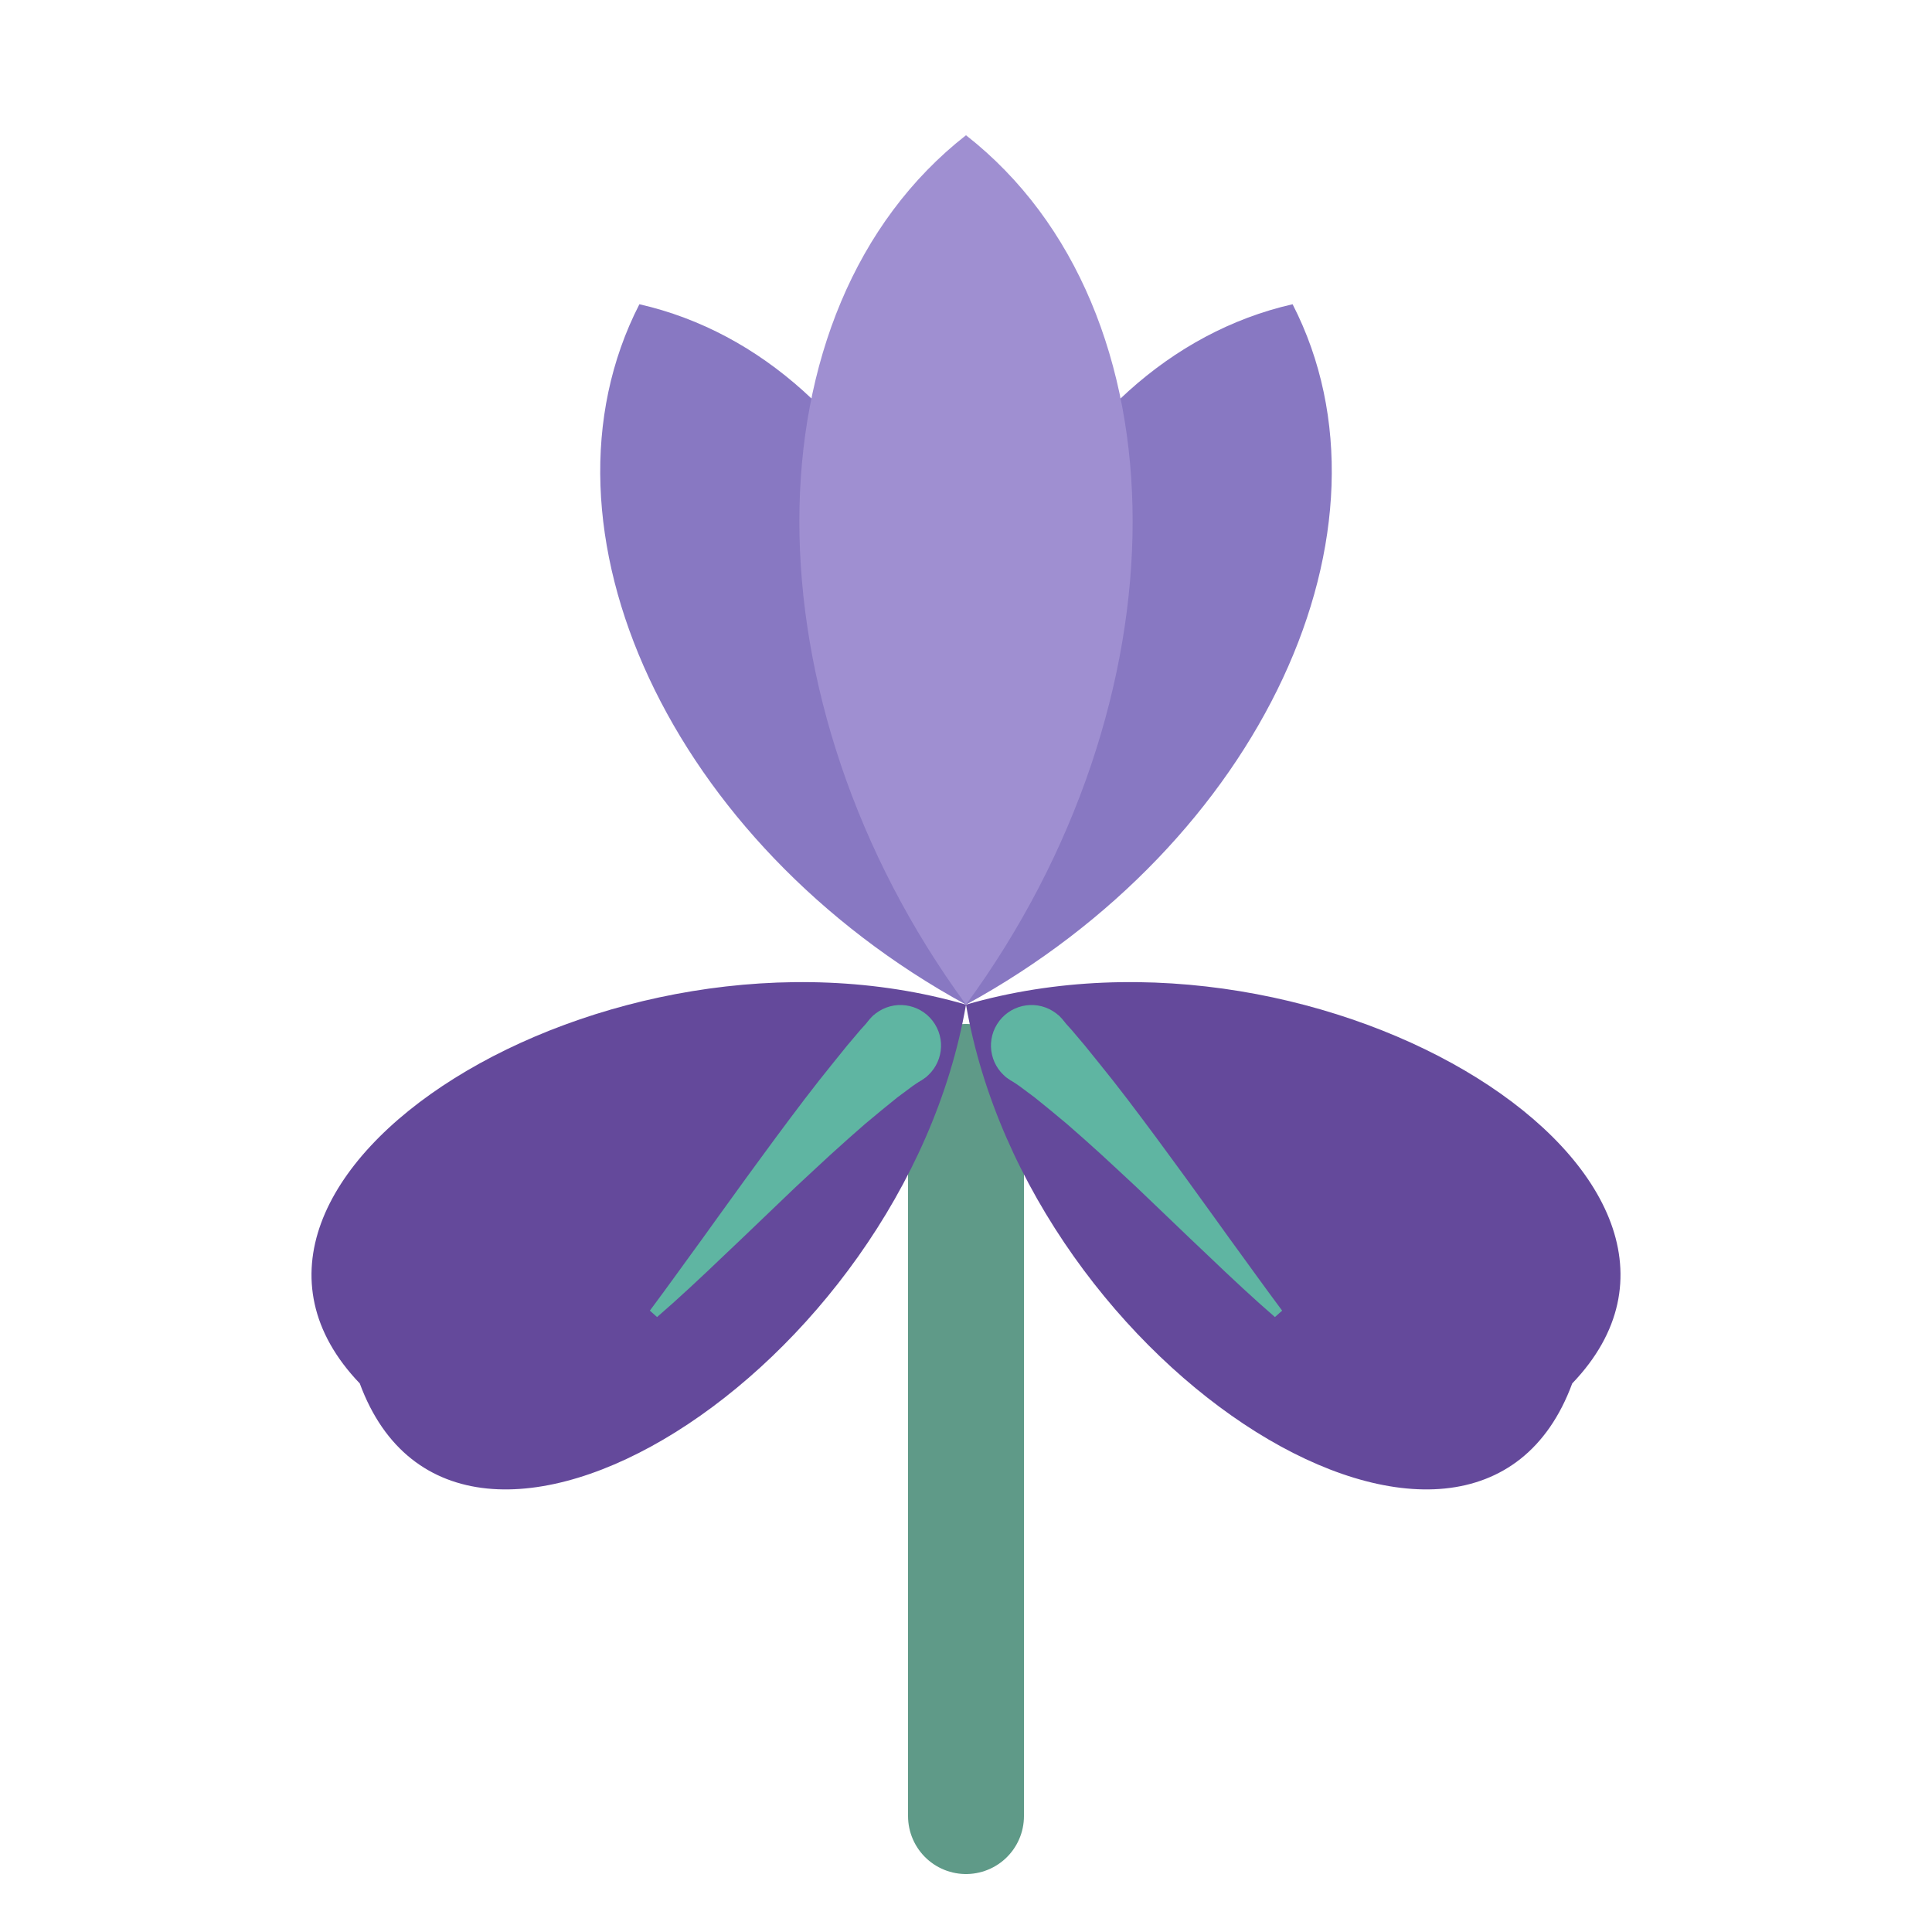
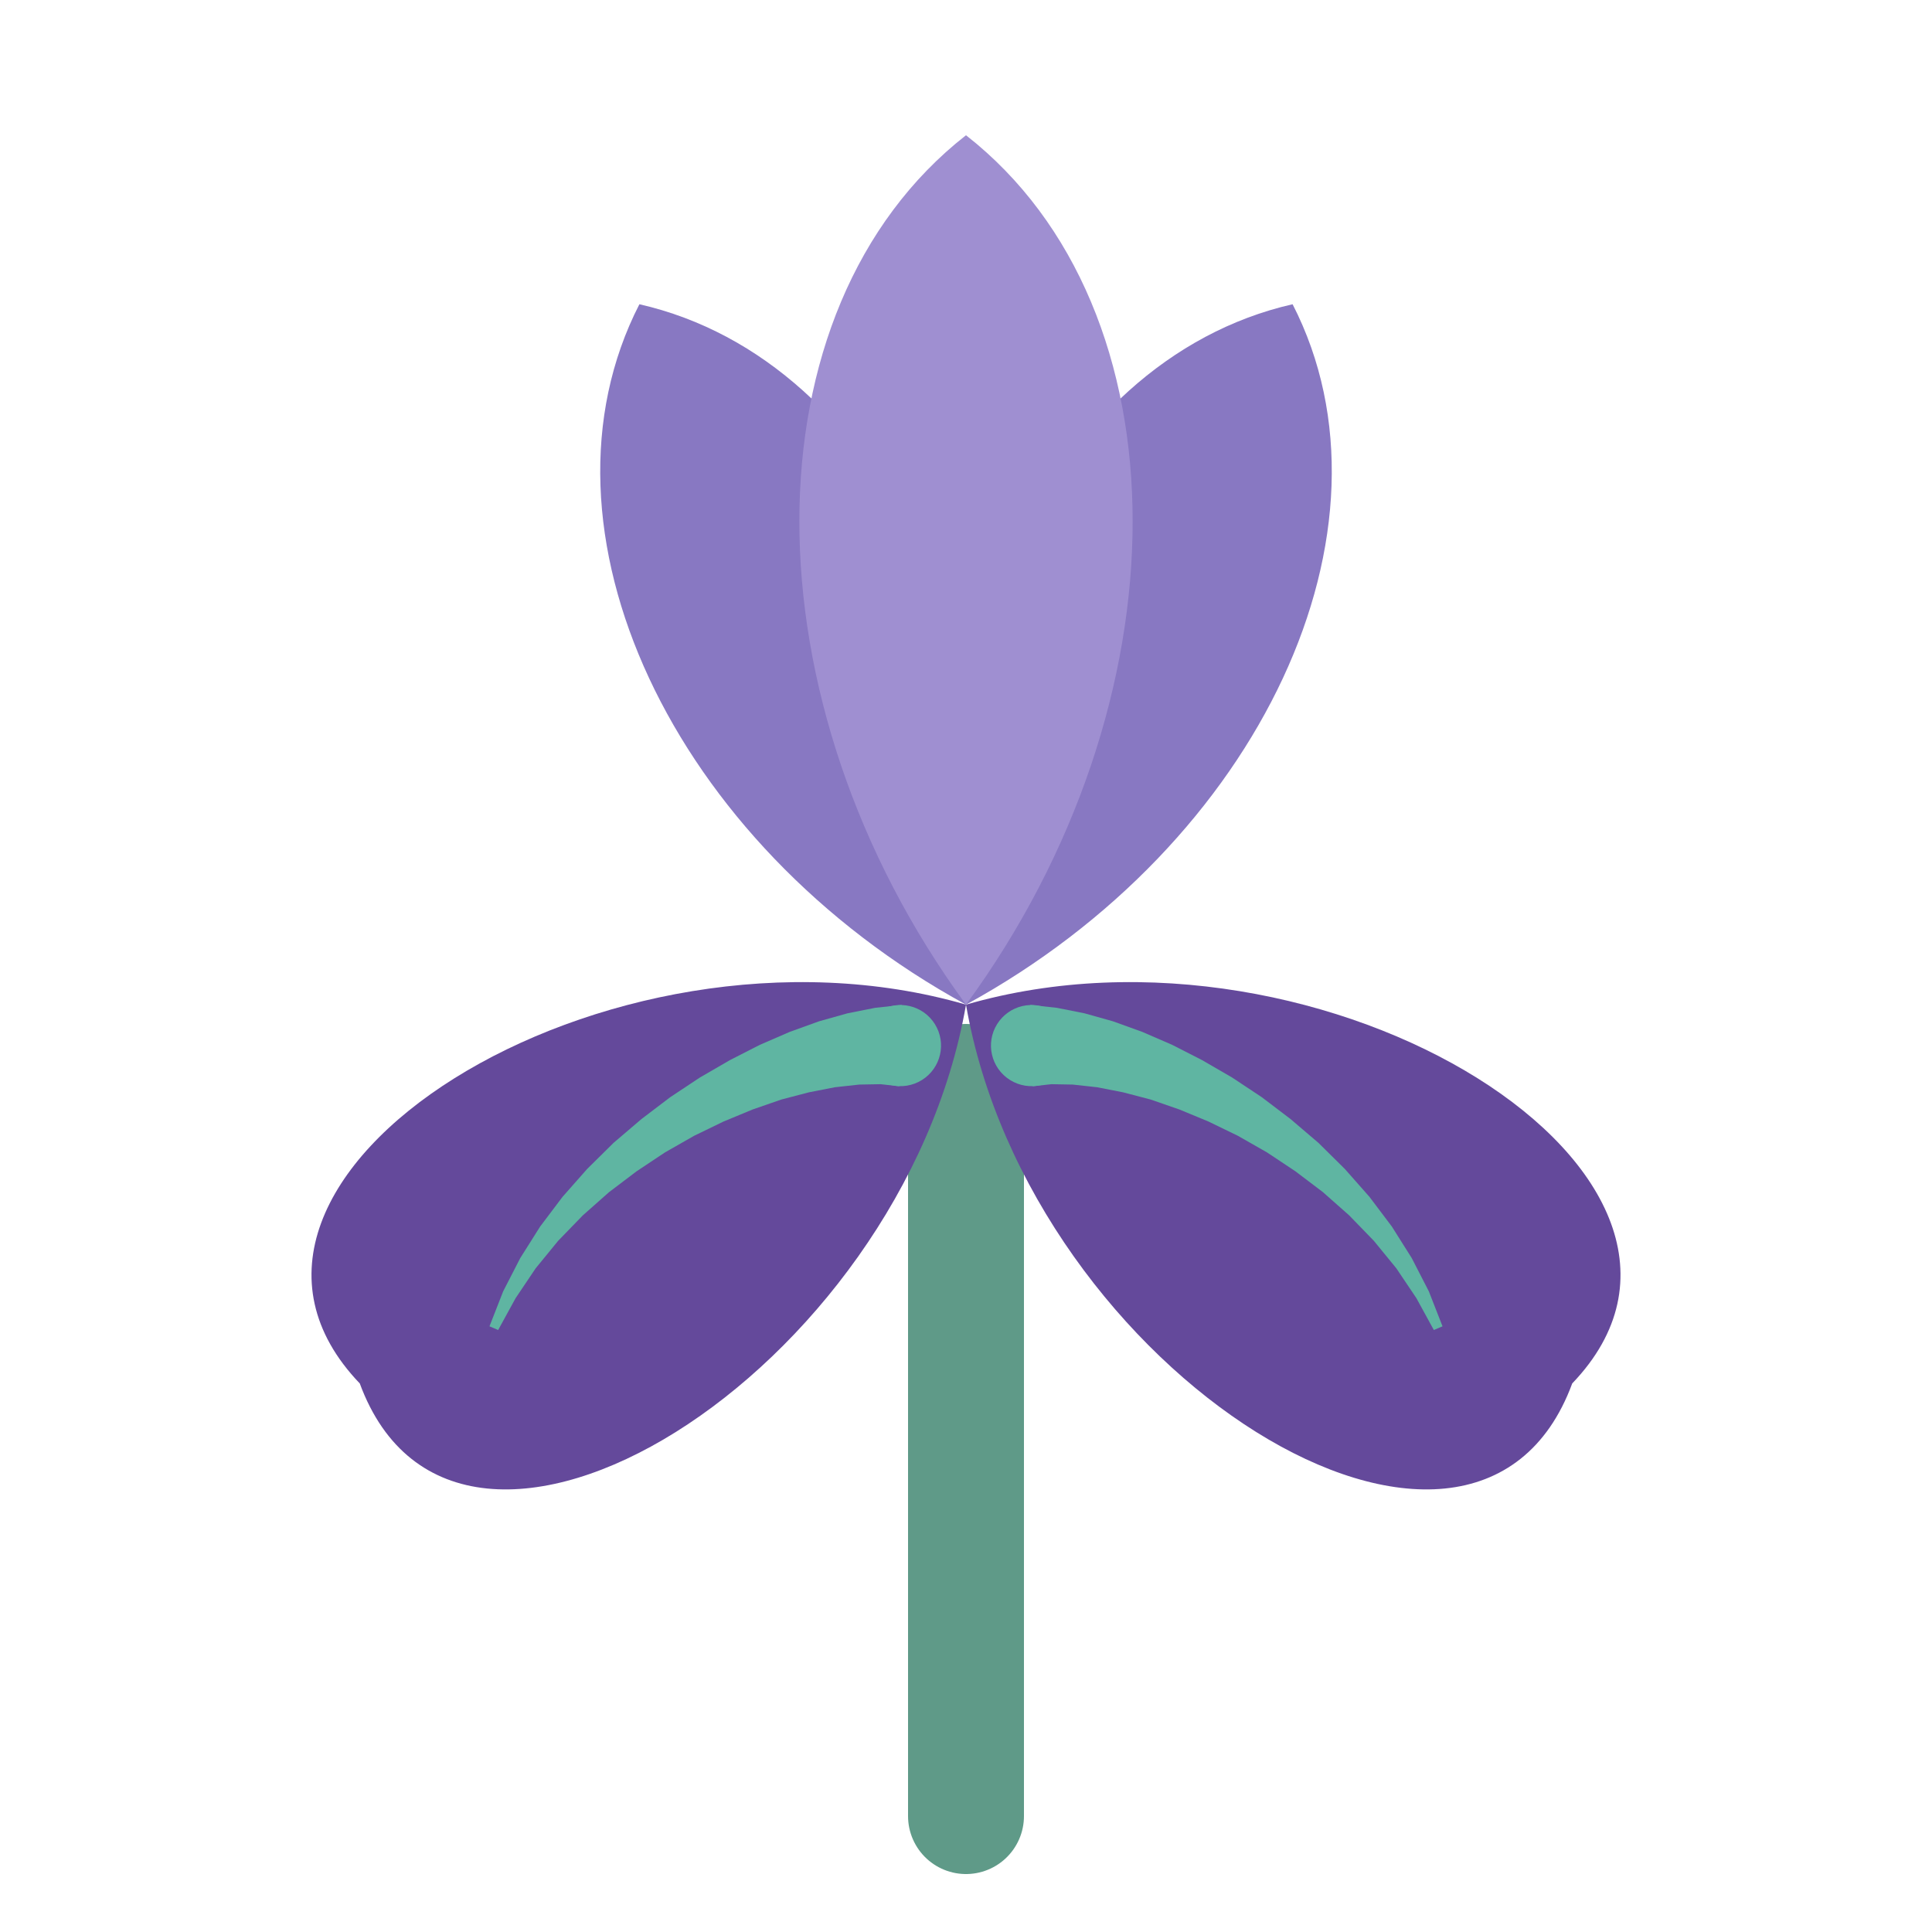
<svg xmlns="http://www.w3.org/2000/svg" viewBox="0 0 100 100">
  <path d="M50 56 V94" fill="none" stroke="#5F9A88" stroke-width="6" stroke-linecap="round" />
  <g transform="translate(50 52) rotate(122)">
    <path d="M0 0 C-14.4 -12.9 -14.4 -40.0 0 -37 C14.4 -40.0 14.4 -12.9 0 0 Z" fill="#64499B" />
    <g fill="#5FB5A2">
-       <path d="M2.07 -3.67 L2.11 -4.58 L2.19 -5.56 L2.32 -6.61 L2.47 -7.71 L2.66 -8.87 L2.87 -10.06 L3.10 -11.27 L3.34 -12.51 L3.60 -13.76 L3.86 -15.01 L4.12 -16.26 L4.37 -17.49 L4.62 -18.71 L4.85 -19.89 L5.06 -21.04 L5.24 -22.13 L4.76 -22.27 L4.35 -21.23 L3.92 -20.16 L3.47 -19.05 L3.01 -17.91 L2.53 -16.74 L2.05 -15.56 L1.57 -14.38 L1.09 -13.18 L0.62 -12.00 L0.16 -10.82 L-0.28 -9.67 L-0.70 -8.53 L-1.09 -7.42 L-1.46 -6.35 L-1.79 -5.32 L-2.07 -4.33 Z" />
+       <path d="M1.75 -5.17 L1.15 -5.93 L0.58 -6.88 L0.03 -8.02 L-0.46 -9.30 L-0.90 -10.71 L-1.25 -12.24 L-1.52 -13.85 L-1.70 -15.53 L-1.77 -17.26 L-1.72 -19.03 L-1.56 -20.81 L-1.26 -22.60 L-0.82 -24.38 L-0.23 -26.12 L0.53 -27.82 L1.45 -29.46 L1.05 -29.74 L-0.11 -28.18 L-1.10 -26.52 L-1.94 -24.78 L-2.63 -22.98 L-3.18 -21.13 L-3.60 -19.26 L-3.88 -17.38 L-4.05 -15.52 L-4.10 -13.68 L-4.04 -11.88 L-3.89 -10.15 L-3.64 -8.49 L-3.30 -6.91 L-2.87 -5.44 L-2.35 -4.07 L-1.75 -2.83 Z" />
      <circle cx="0.00" cy="-4.00" r="2.10" />
    </g>
  </g>
  <g transform="translate(50 52) rotate(-122)">
    <path d="M0 0 C-14.4 -12.9 -14.4 -40.0 0 -37 C14.4 -40.0 14.4 -12.9 0 0 Z" fill="#64499B" />
    <g fill="#5FB5A2">
-       <path d="M2.07 -4.33 L1.79 -5.32 L1.46 -6.35 L1.09 -7.42 L0.70 -8.53 L0.28 -9.67 L-0.16 -10.82 L-0.62 -12.00 L-1.09 -13.18 L-1.57 -14.38 L-2.05 -15.56 L-2.53 -16.74 L-3.01 -17.91 L-3.47 -19.05 L-3.92 -20.16 L-4.35 -21.23 L-4.76 -22.27 L-5.24 -22.13 L-5.06 -21.04 L-4.85 -19.89 L-4.62 -18.71 L-4.37 -17.49 L-4.12 -16.26 L-3.86 -15.01 L-3.60 -13.76 L-3.34 -12.51 L-3.10 -11.27 L-2.87 -10.06 L-2.66 -8.87 L-2.47 -7.71 L-2.32 -6.61 L-2.19 -5.56 L-2.11 -4.58 L-2.07 -3.67 Z" />
+       <path d="M1.75 -2.83 L2.35 -4.07 L2.87 -5.44 L3.30 -6.91 L3.64 -8.49 L3.89 -10.15 L4.04 -11.88 L4.10 -13.68 L4.05 -15.52 L3.88 -17.38 L3.60 -19.26 L3.18 -21.13 L2.63 -22.98 L1.94 -24.78 L1.10 -26.52 L0.11 -28.18 L-1.05 -29.74 L-1.45 -29.46 L-0.53 -27.82 L0.23 -26.12 L0.82 -24.38 L1.26 -22.60 L1.56 -20.81 L1.72 -19.03 L1.77 -17.26 L1.70 -15.53 L1.52 -13.85 L1.25 -12.24 L0.90 -10.71 L0.46 -9.30 L-0.03 -8.02 L-0.58 -6.88 L-1.15 -5.93 L-1.75 -5.17 Z" />
      <circle cx="0.00" cy="-4.00" r="2.10" />
    </g>
  </g>
  <g transform="translate(50 52) rotate(25)">
    <path d="M0 0 C-10.3 -14.0 -10.3 -32.0 0 -40 C10.3 -32.0 10.3 -14.0 0 0 Z" fill="#8878C2" />
  </g>
  <g transform="translate(50 52) rotate(-25)">
    <path d="M0 0 C-10.3 -14.0 -10.3 -32.0 0 -40 C10.3 -32.0 10.3 -14.0 0 0 Z" fill="#8878C2" />
  </g>
  <g transform="translate(50 52) rotate(0)">
    <path d="M0 0 C-11.5 -15.7 -11.5 -36.0 0 -45 C11.5 -36.0 11.5 -15.7 0 0 Z" fill="#9F8FD1" />
  </g>
</svg>
